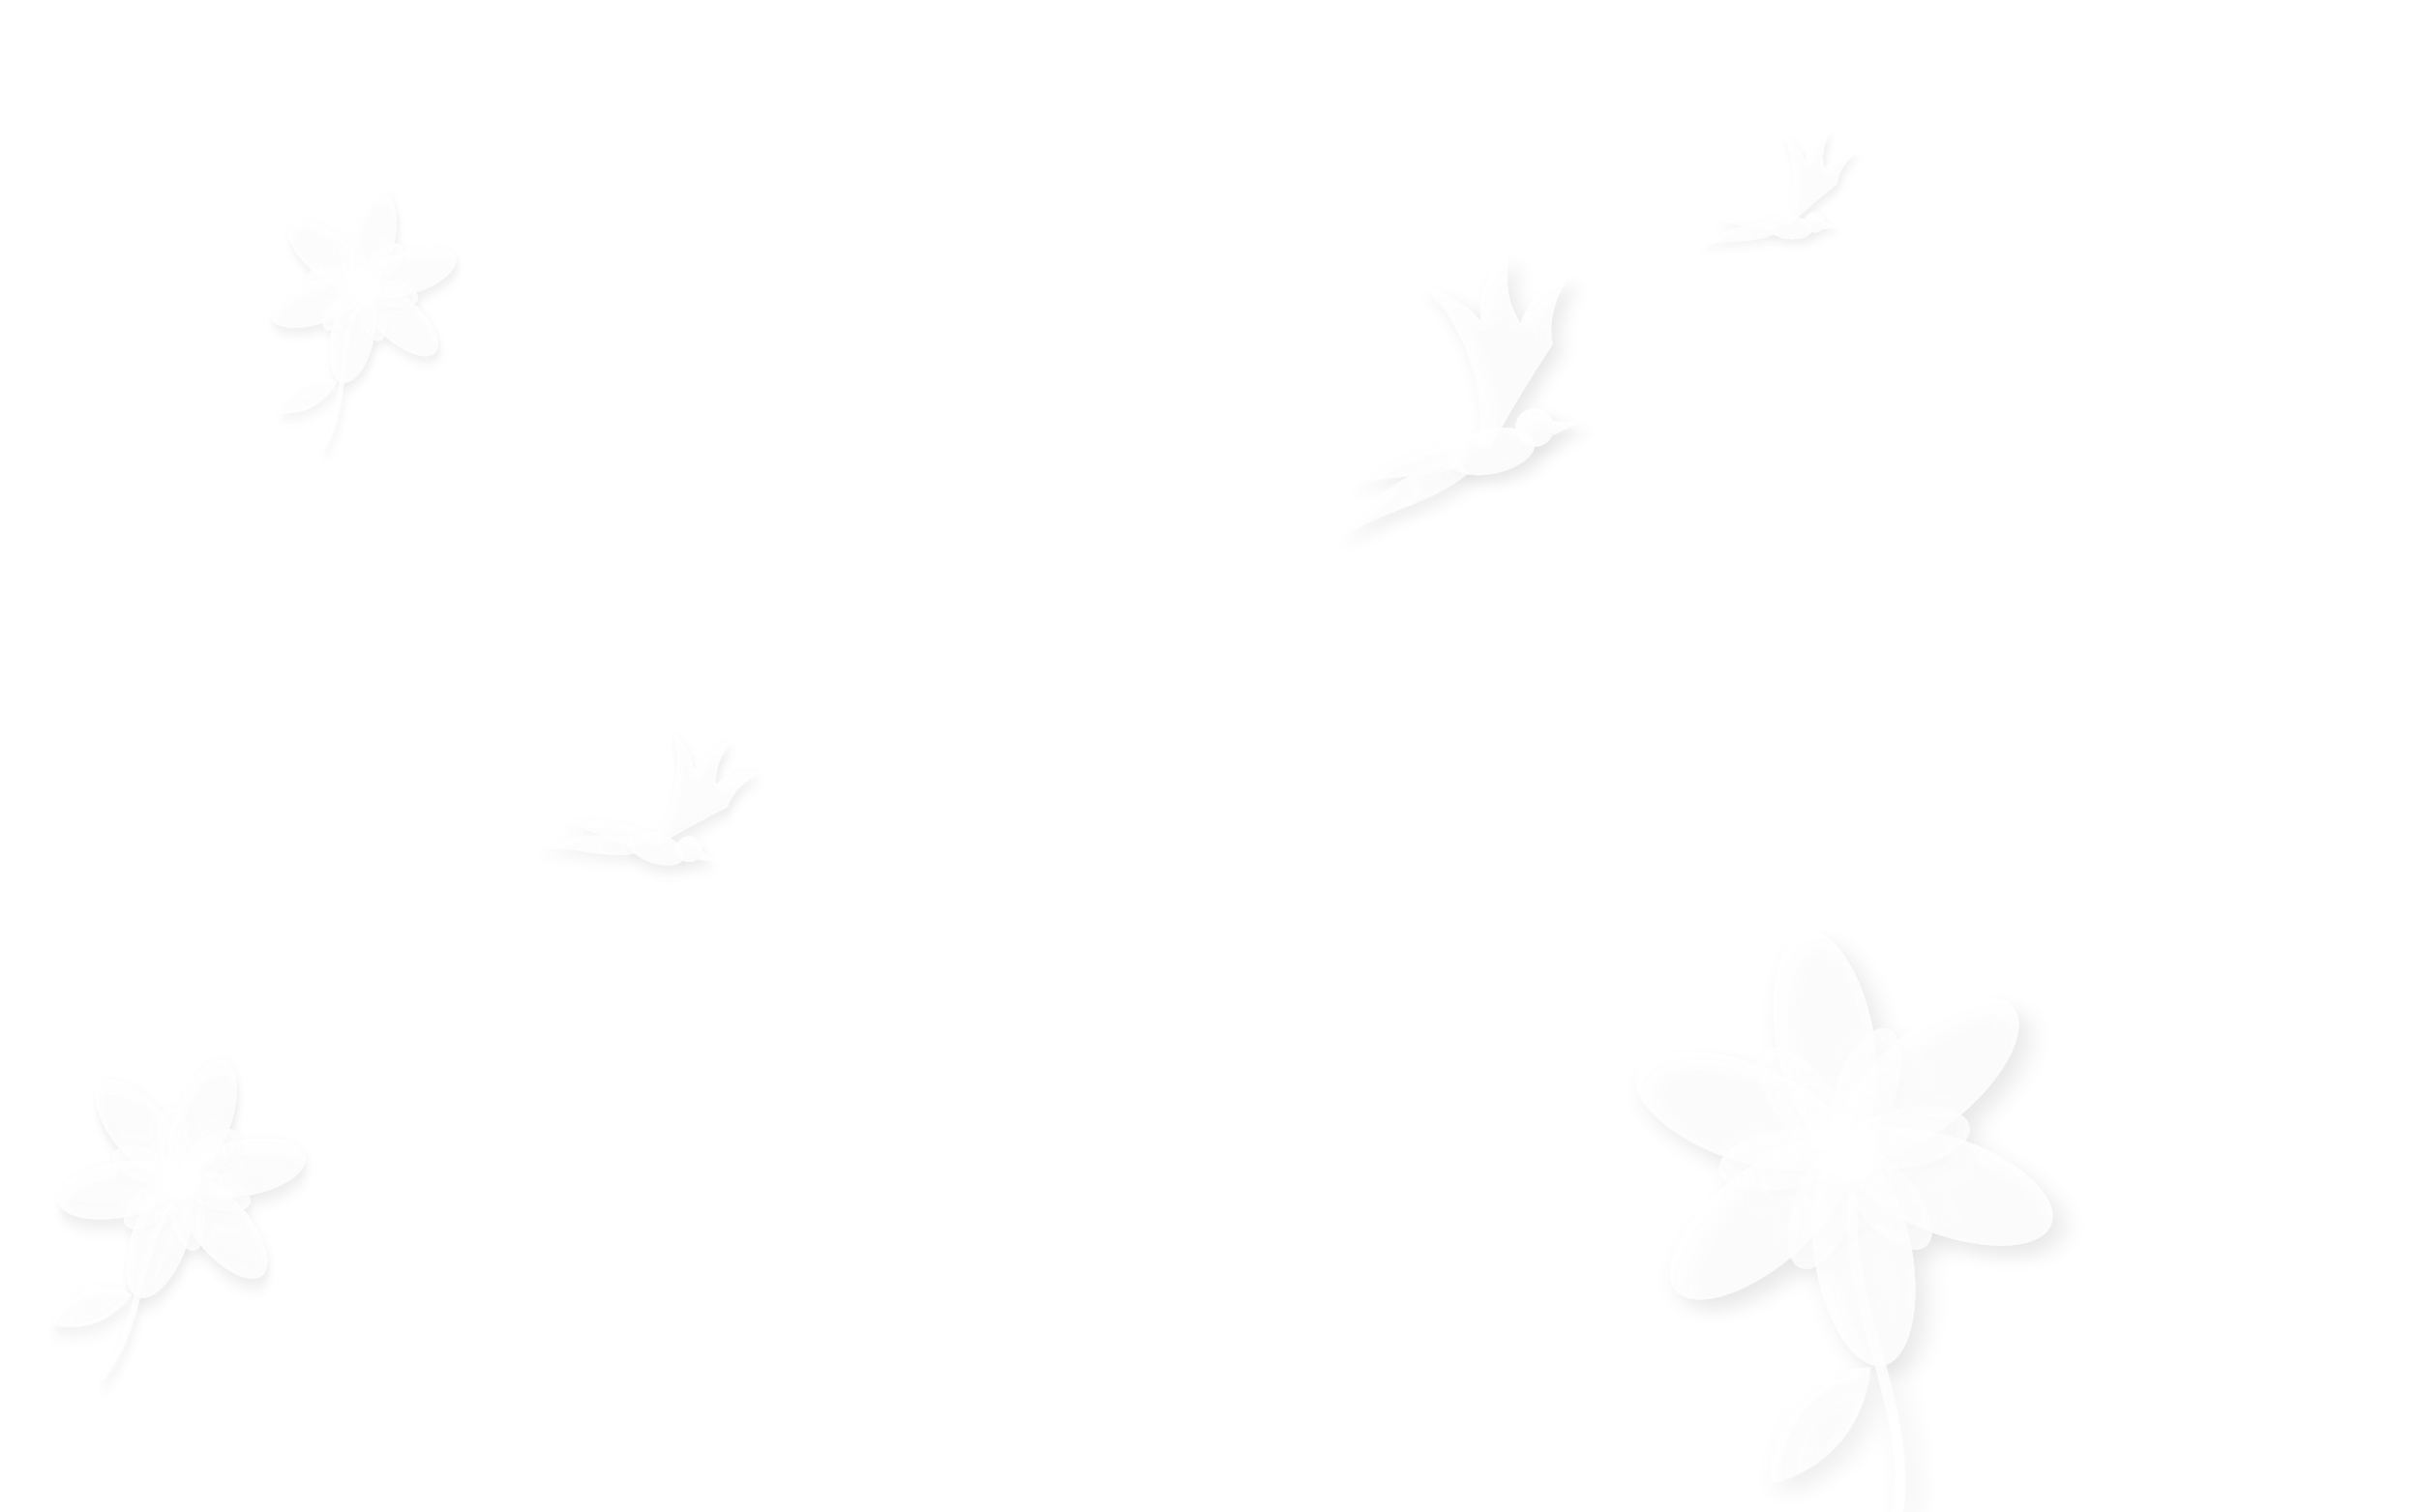
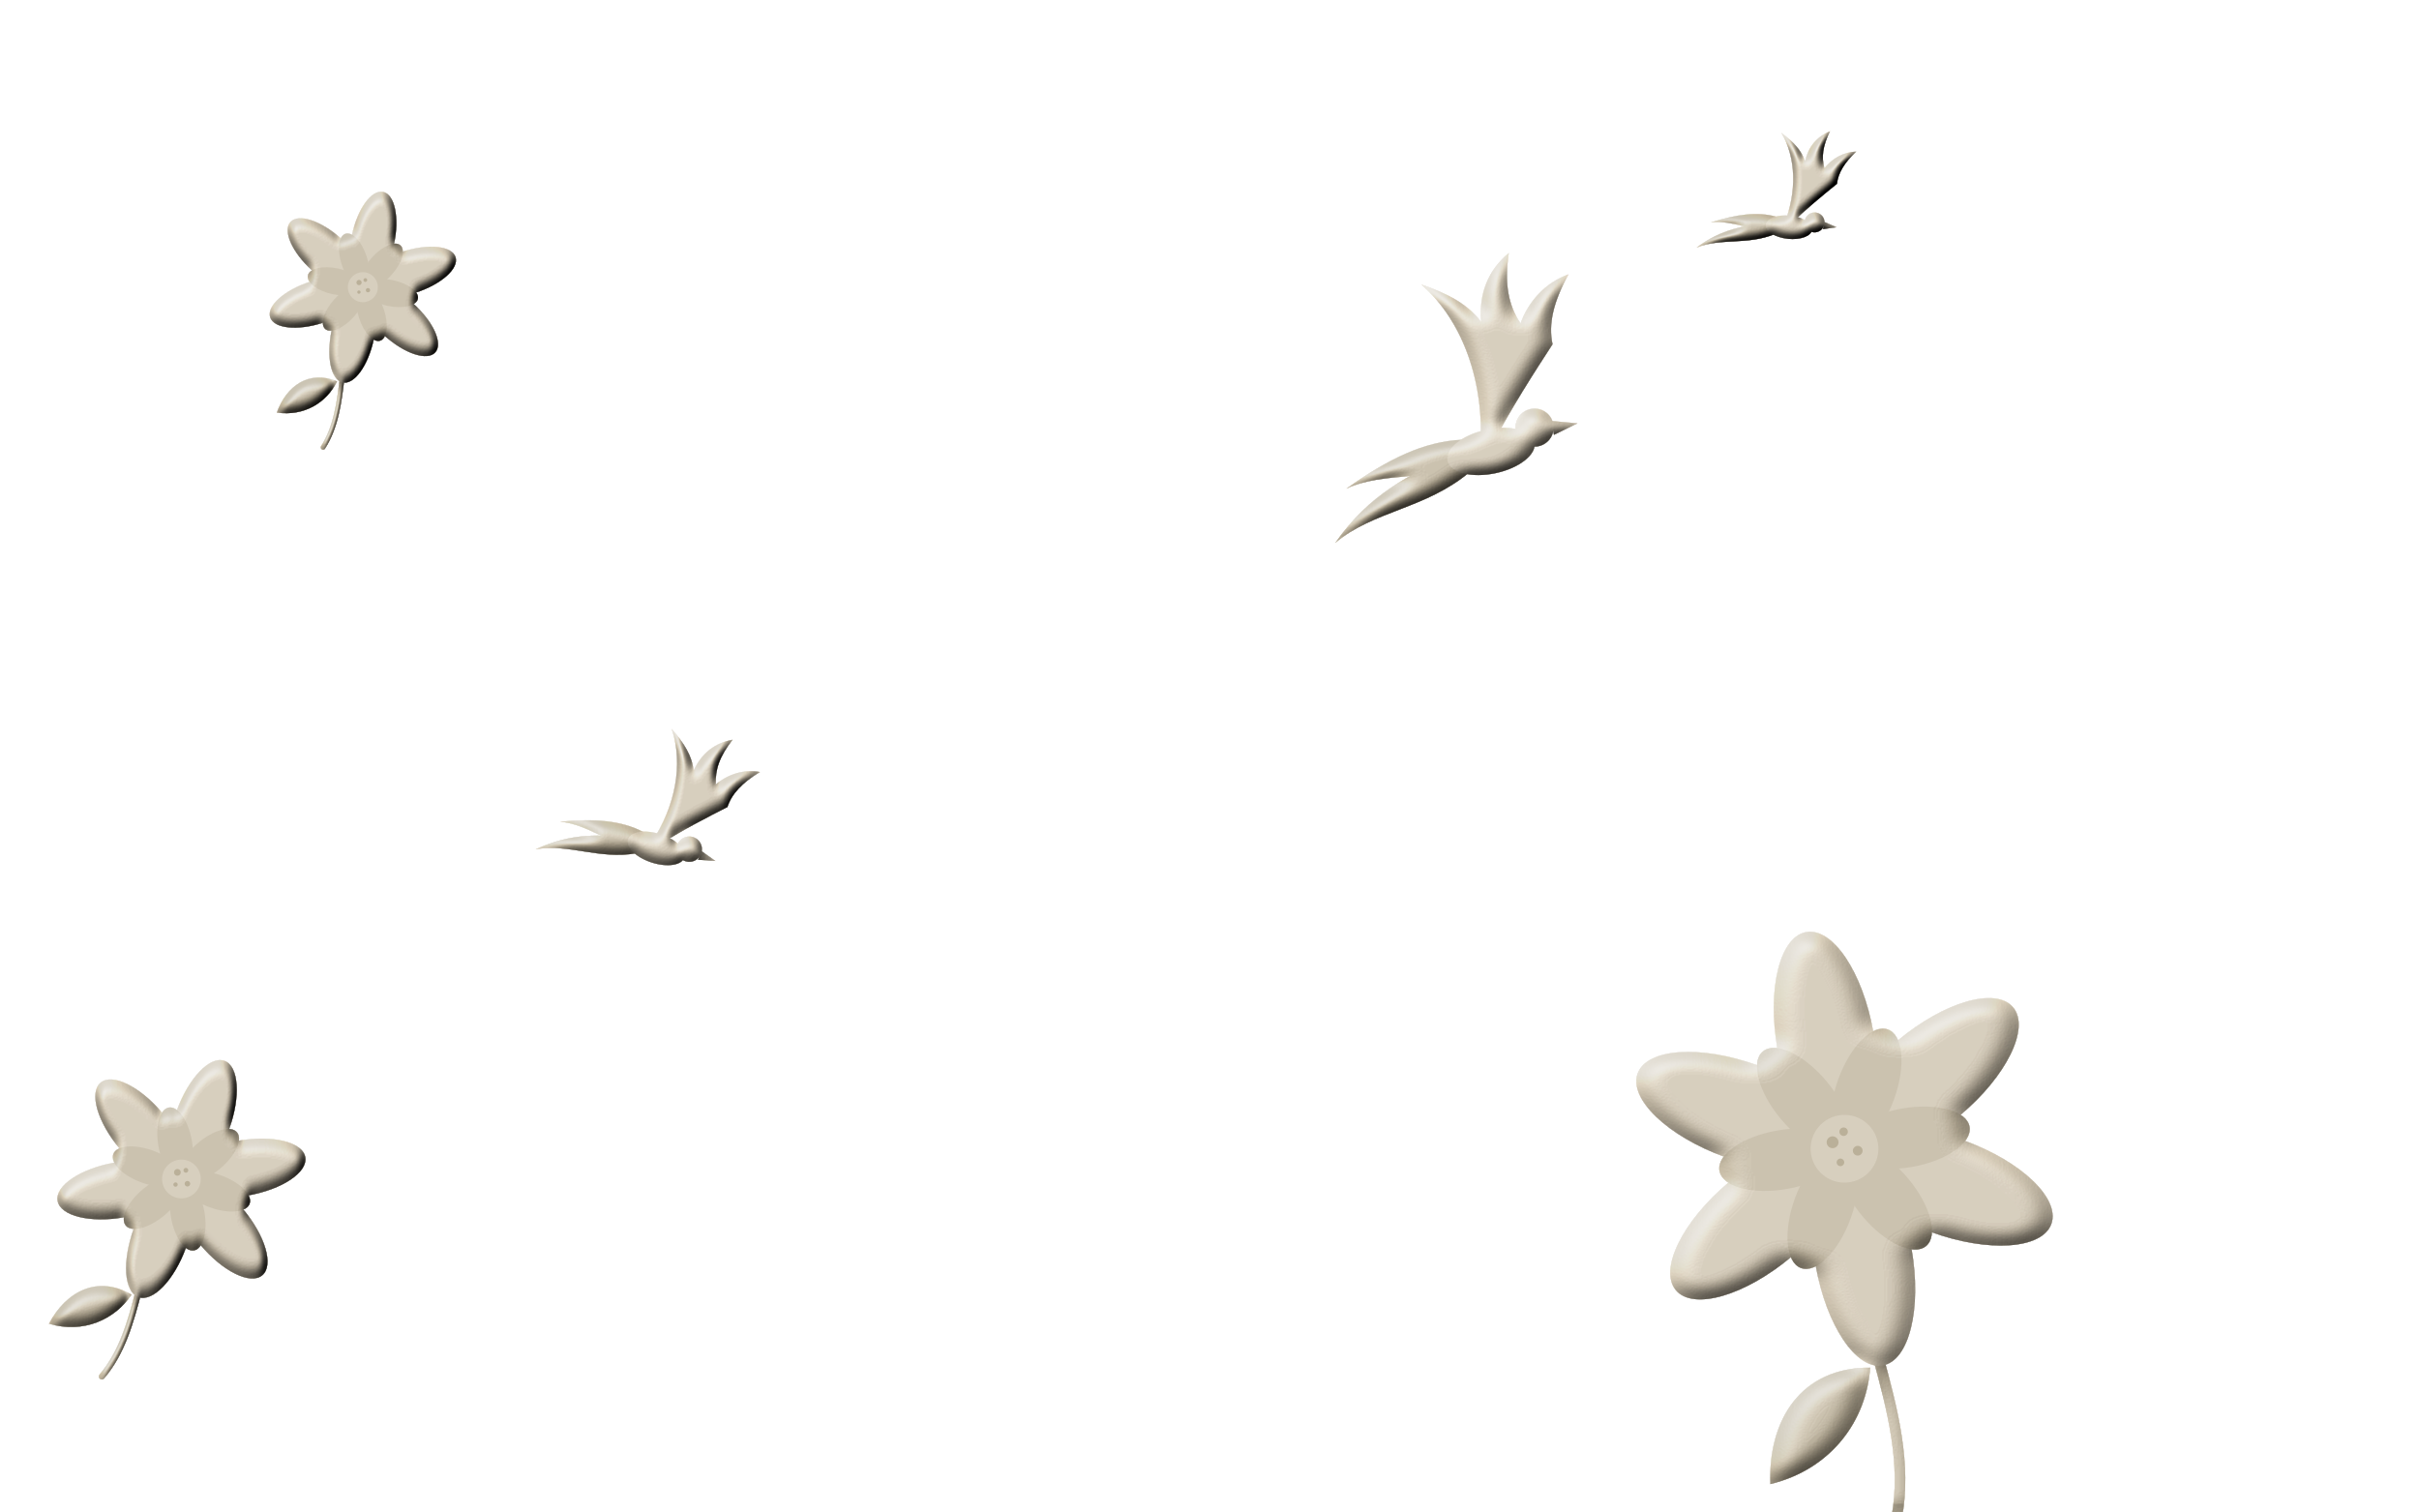
<svg xmlns="http://www.w3.org/2000/svg" xmlns:xlink="http://www.w3.org/1999/xlink" width="1600" height="1000" viewBox="0 0 1600 1000">
  <defs>
    <style>
-       .mo-fill { fill: rgba(255,255,255,0.4); }
-       .mo-fill-soft { fill: rgba(255,255,255,0.28); }
-       .mo-dot { fill: rgba(255,255,255,0.6); }
-       .mo-stem { fill: none; stroke: rgba(255,255,255,0.32); stroke-width: 5; stroke-linecap: round; }
+       .mo-fill { fill: #D9D3C6; }
+       .mo-fill-soft { fill: #C9C2B1; }
+       .mo-dot { fill: #B3A990; }
+       .mo-stem { fill: none; stroke: #C9C2B1; stroke-width: 5; stroke-linecap: round; }
    </style>
    <filter id="relief" x="-40%" y="-40%" width="180%" height="180%" color-interpolation-filters="sRGB">
-       <feDropShadow dx="4" dy="6" stdDeviation="5" flood-color="#141a22" flood-opacity="0.22" result="shadow" />
-       <feMerge result="base">
-         <feMergeNode in="shadow" />
-         <feMergeNode in="SourceGraphic" />
-       </feMerge>
-       <feGaussianBlur in="SourceAlpha" stdDeviation="4" result="blur" />
-       <feSpecularLighting in="blur" surfaceScale="7" specularConstant="0.85" specularExponent="16" lighting-color="#ffffff" result="spec">
+       <feDropShadow dx="5" dy="7" stdDeviation="6" flood-color="#241f16" flood-opacity="0.3" result="shadow" />
+       <feGaussianBlur in="SourceAlpha" stdDeviation="5" result="blur" />
+       <feDiffuseLighting in="blur" surfaceScale="8" diffuseConstant="1.15" lighting-color="#fff8ec" result="diffuse">
+         <feDistantLight azimuth="235" elevation="55" />
+       </feDiffuseLighting>
+       <feComposite in="diffuse" in2="SourceAlpha" operator="in" result="diffuseClipped" />
+       <feBlend in="SourceGraphic" in2="diffuseClipped" mode="multiply" result="shaded" />
+       <feSpecularLighting in="blur" surfaceScale="8" specularConstant="0.5" specularExponent="18" lighting-color="#ffffff" result="spec">
        <feDistantLight azimuth="235" elevation="55" />
      </feSpecularLighting>
      <feComposite in="spec" in2="SourceAlpha" operator="in" result="specClipped" />
+       <feMerge result="litShape">
+         <feMergeNode in="shaded" />
+         <feMergeNode in="specClipped" />
+       </feMerge>
      <feMerge>
-         <feMergeNode in="base" />
-         <feMergeNode in="specClipped" />
+         <feMergeNode in="shadow" />
+         <feMergeNode in="litShape" />
      </feMerge>
    </filter>
    <g id="mo-flower">
      <path class="mo-stem" d="M0,24 C-14,70 12,128 -6,176" />
      <path class="mo-fill-soft" d="M-6,104 C-38,98 -58,120 -62,150 C-32,148 -12,128 -6,104 Z" />
      <g class="mo-fill">
        <ellipse cx="0" cy="-52" rx="23" ry="52" />
        <ellipse cx="0" cy="-52" rx="23" ry="52" transform="rotate(60)" />
        <ellipse cx="0" cy="-52" rx="23" ry="52" transform="rotate(120)" />
        <ellipse cx="0" cy="-52" rx="23" ry="52" transform="rotate(180)" />
        <ellipse cx="0" cy="-52" rx="23" ry="52" transform="rotate(240)" />
        <ellipse cx="0" cy="-52" rx="23" ry="52" transform="rotate(300)" />
      </g>
      <g class="mo-fill-soft">
        <ellipse cx="0" cy="-30" rx="14" ry="30" transform="rotate(30)" />
        <ellipse cx="0" cy="-30" rx="14" ry="30" transform="rotate(90)" />
        <ellipse cx="0" cy="-30" rx="14" ry="30" transform="rotate(150)" />
        <ellipse cx="0" cy="-30" rx="14" ry="30" transform="rotate(210)" />
        <ellipse cx="0" cy="-30" rx="14" ry="30" transform="rotate(270)" />
        <ellipse cx="0" cy="-30" rx="14" ry="30" transform="rotate(330)" />
      </g>
      <circle r="16" class="mo-fill" />
      <circle cx="-5" cy="-4" r="2.8" class="mo-dot" />
      <circle cx="6" cy="2" r="2.3" class="mo-dot" />
      <circle cx="1" cy="-8" r="2" class="mo-dot" />
      <circle cx="-3" cy="6" r="1.8" class="mo-dot" />
    </g>
    <g id="mo-bird">
      <path class="mo-fill-soft" d="M-10,10 C-42,27 -74,21 -102,36 C-74,10 -48,4 -18,-3 Z" />
      <path class="mo-fill-soft" d="M-8,4 C-36,11 -62,-2 -88,4 C-58,-9 -34,-15 -10,-11 Z" />
      <ellipse cx="6" cy="0" rx="28" ry="14" class="mo-fill" />
      <circle cx="36" cy="-9" r="12" class="mo-fill" />
      <path class="mo-fill" d="M47,-11 L63,-6 L47,-2 Z" />
      <path class="mo-fill" d="M0,-4                C11,-43 6,-84 -15,-112                C0,-103 11,-94 17,-81                C19,-99 28,-112 43,-120                C36,-101 36,-88 41,-75                C49,-88 62,-97 77,-99                C64,-84 58,-71 58,-58                C43,-43 24,-24 6,-2 Z" />
    </g>
  </defs>
  <rect width="1600" height="1000" fill="none" />
-   <use xlink:href="#mo-flower" href="#mo-flower" filter="url(#relief)" transform="translate(240,190) scale(0.62) rotate(12)" opacity="0.75" />
-   <use xlink:href="#mo-bird" href="#mo-bird" filter="url(#relief)" transform="translate(1180,150) scale(0.55) rotate(6)" opacity="0.7" />
+   <use xlink:href="#mo-flower" href="#mo-flower" filter="url(#relief)" transform="translate(240,190) scale(0.62) rotate(12)" />
+   <use xlink:href="#mo-bird" href="#mo-bird" filter="url(#relief)" transform="translate(1180,150) scale(0.55) rotate(6)" />
  <use xlink:href="#mo-bird" href="#mo-bird" filter="url(#relief)" transform="translate(980,300) scale(1.05) rotate(-12)" />
  <use xlink:href="#mo-flower" href="#mo-flower" filter="url(#relief)" transform="translate(1220,760) scale(1.4) rotate(-10)" />
-   <use xlink:href="#mo-flower" href="#mo-flower" filter="url(#relief)" transform="translate(120,780) scale(0.8) rotate(20)" opacity="0.85" />
-   <use xlink:href="#mo-bird" href="#mo-bird" filter="url(#relief)" transform="translate(430,560) scale(0.7) rotate(18)" opacity="0.8" />
+   <use xlink:href="#mo-flower" href="#mo-flower" filter="url(#relief)" transform="translate(120,780) scale(0.8) rotate(20)" />
+   <use xlink:href="#mo-bird" href="#mo-bird" filter="url(#relief)" transform="translate(430,560) scale(0.7) rotate(18)" />
</svg>
